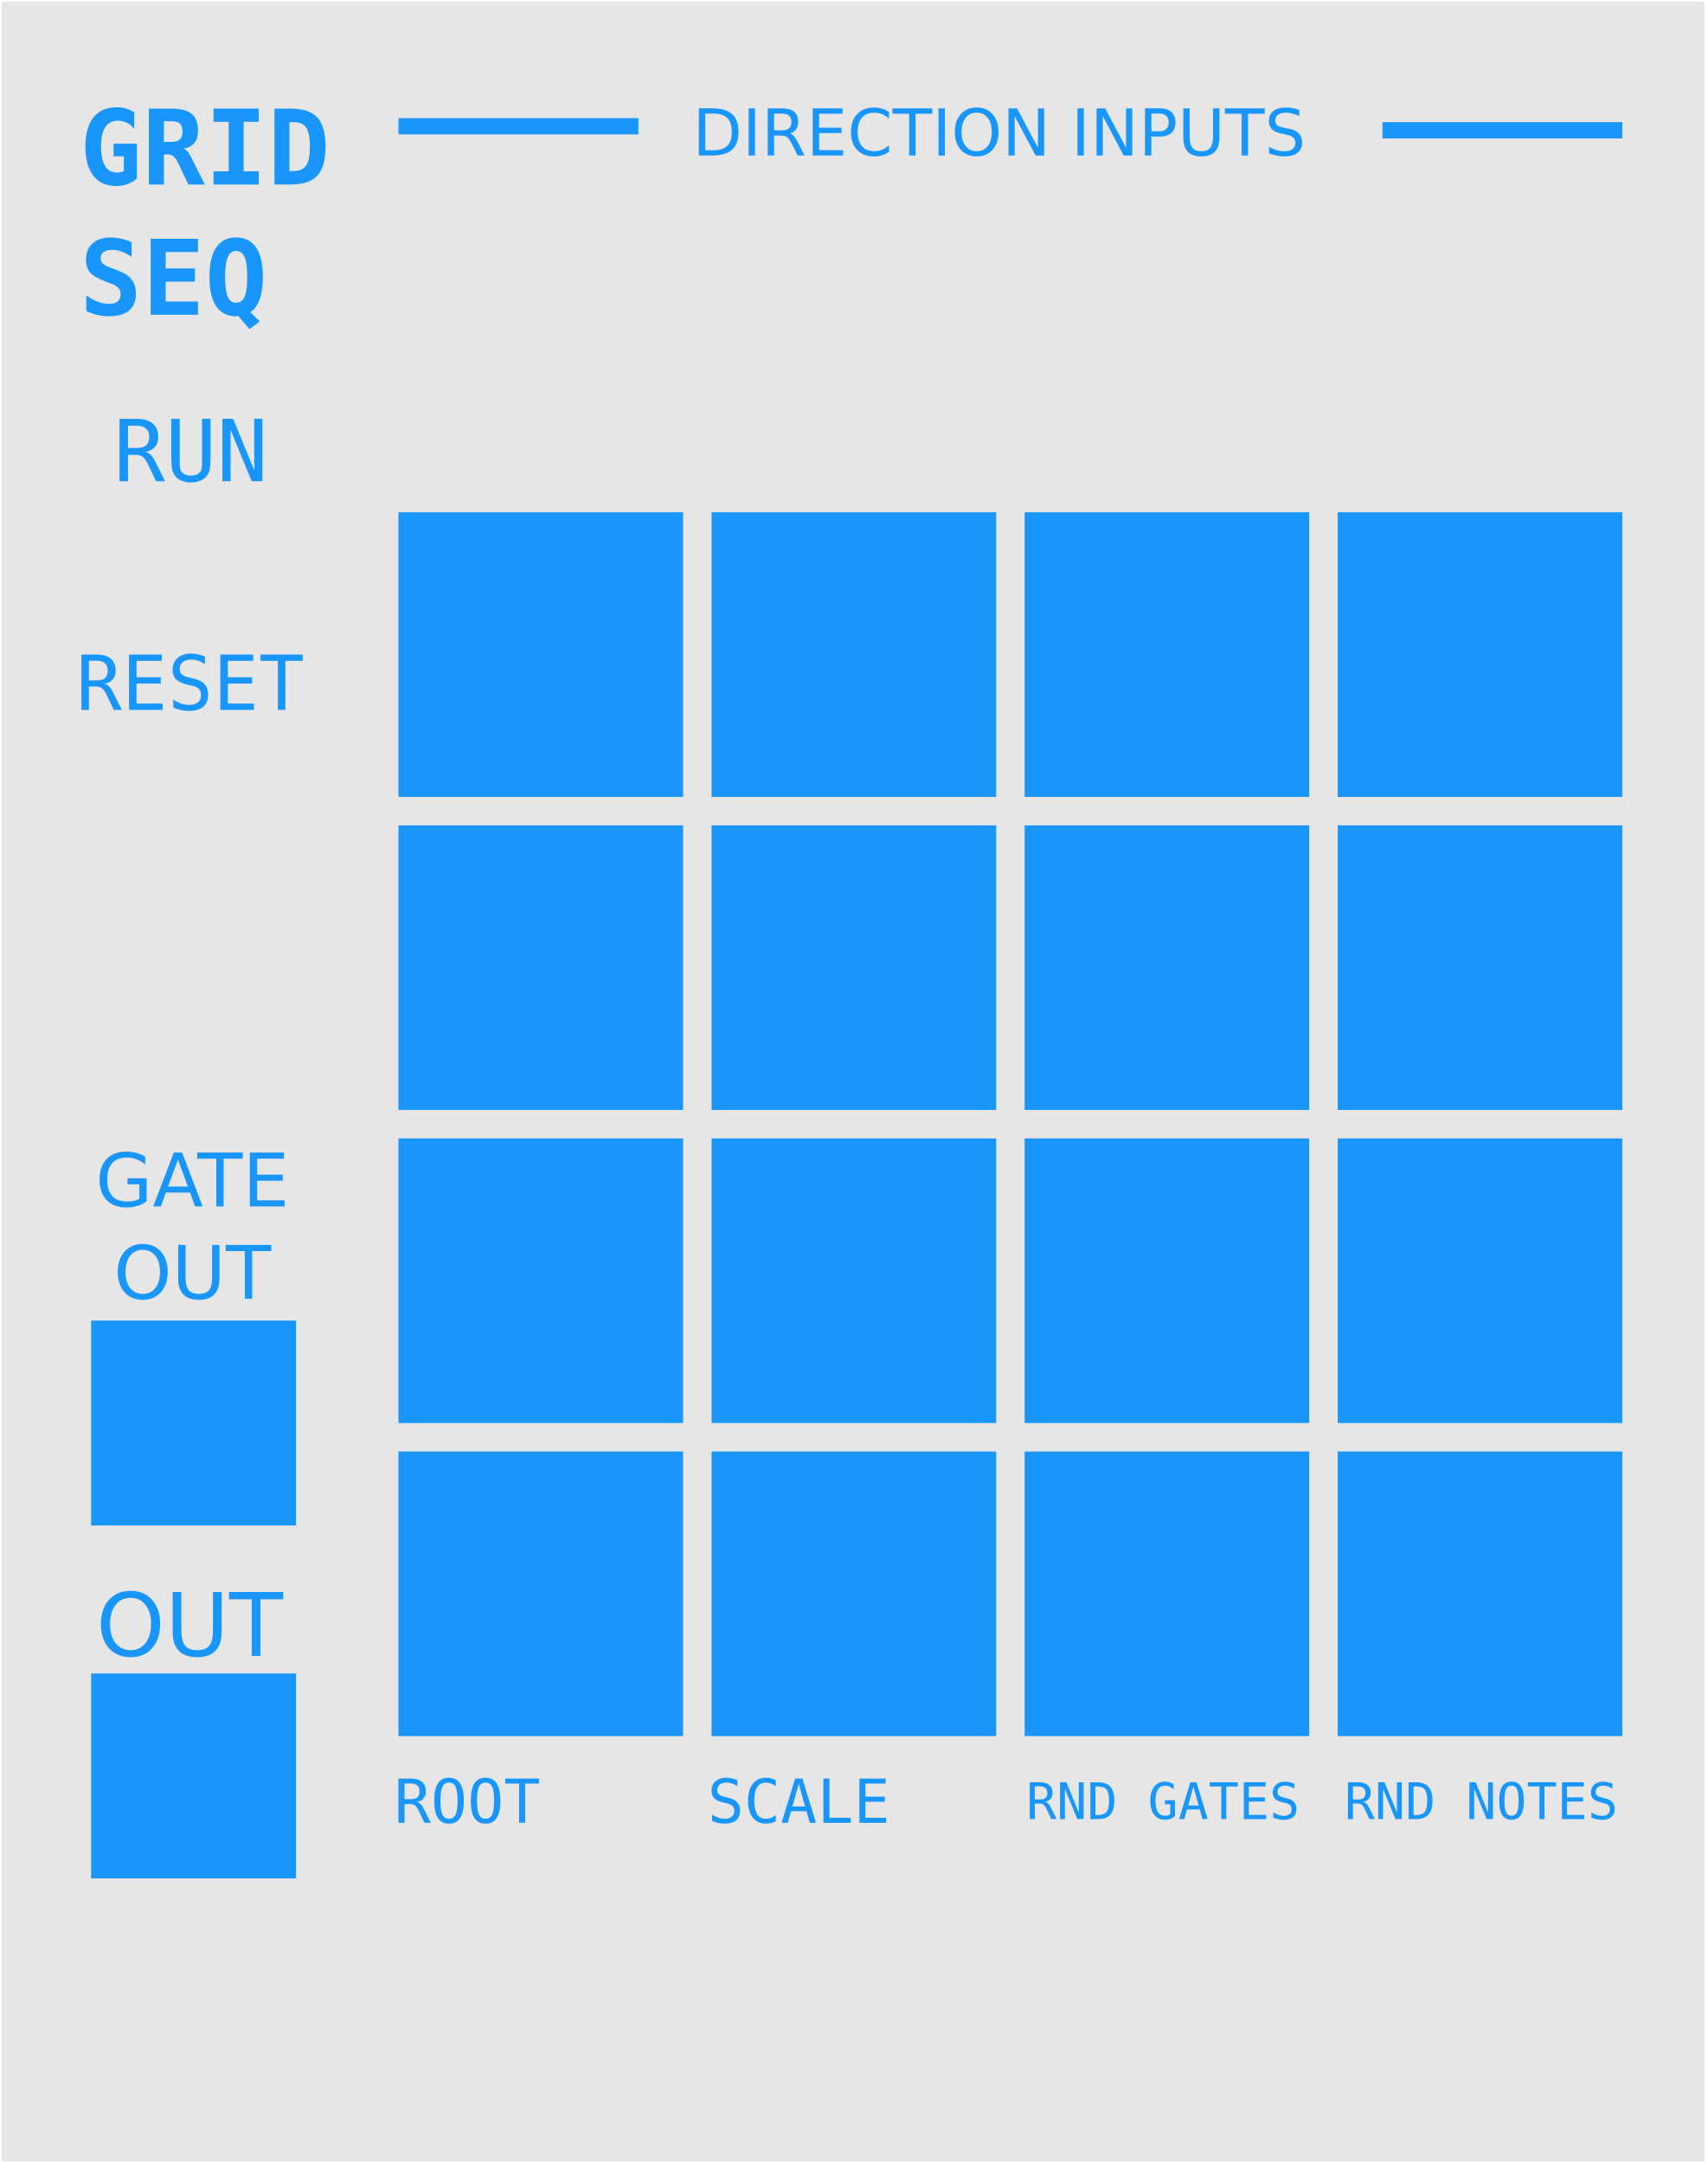
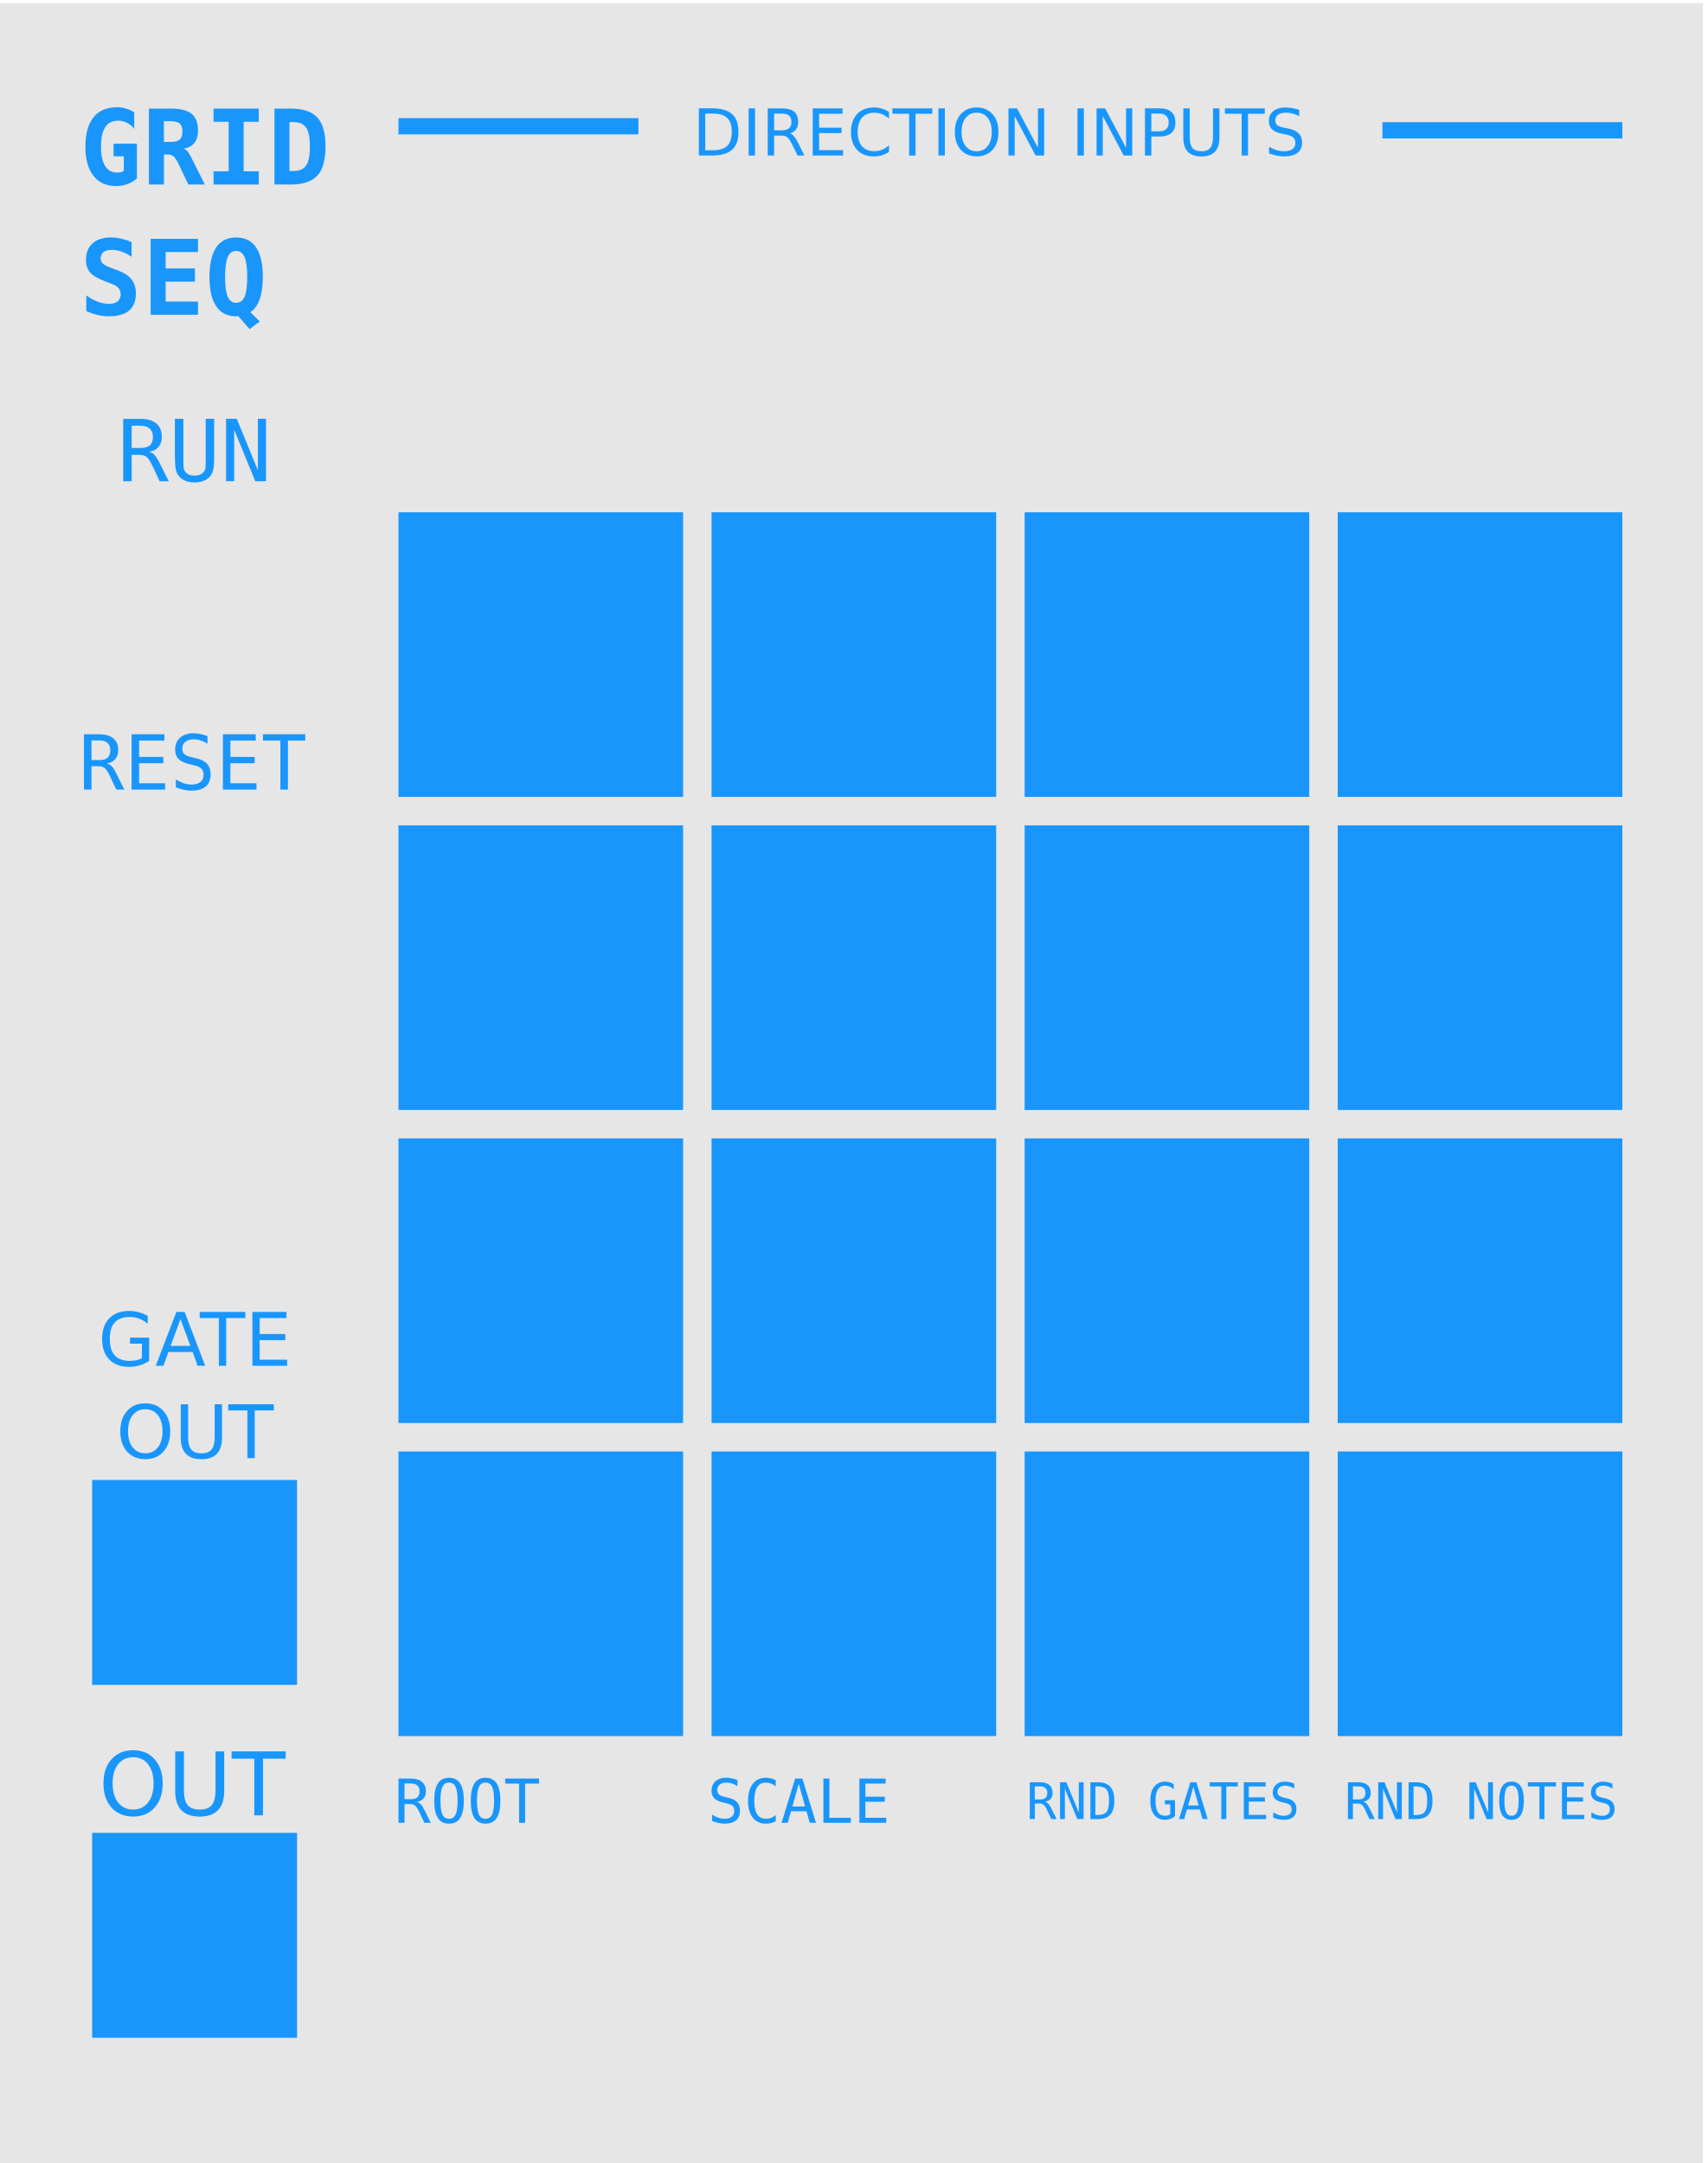
<svg xmlns="http://www.w3.org/2000/svg" width="300" height="380" viewBox="0 0 79.375 100.542" version="1.1" id="svg12553">
  <defs id="defs12547" />
  <g id="layer1" transform="translate(-26.5435,-161.3065)">
-     <path id="path33453" d="M 26.617,161.38 H 105.767 v 100.396 H 26.617 Z m 0,0" style="fill:#e6e6e6;fill-opacity:1;fill-rule:nonzero;stroke:none;stroke-width:0.263" />
+     <path id="path33453" d="m 26.543,161.452 h 79.15 v 100.396 H 26.543 Z m 0,0" style="fill:#e6e6e6;fill-opacity:1;fill-rule:nonzero;stroke:none;stroke-width:0.263" />
    <rect style="fill:#1996fc;fill-opacity:1;stroke:#1996fc;stroke-width:0.221;stroke-miterlimit:4;stroke-dasharray:none;stroke-opacity:1" id="rect1298" width="13.008" height="13.008" x="45.175" y="185.23" />
    <rect y="185.23" x="59.727" height="13.008" width="13.008" id="rect1358" style="fill:#1996fc;fill-opacity:1;stroke:#1996fc;stroke-width:0.221;stroke-miterlimit:4;stroke-dasharray:none;stroke-opacity:1" />
    <rect style="fill:#1996fc;fill-opacity:1;stroke:#1996fc;stroke-width:0.221;stroke-miterlimit:4;stroke-dasharray:none;stroke-opacity:1" id="rect1440" width="13.008" height="13.008" x="74.279" y="185.23" />
    <rect y="185.23" x="88.831" height="13.008" width="13.008" id="rect1442" style="fill:#1996fc;fill-opacity:1;stroke:#1996fc;stroke-width:0.221;stroke-miterlimit:4;stroke-dasharray:none;stroke-opacity:1" />
    <rect y="199.782" x="45.175" height="13.008" width="13.008" id="rect1444" style="fill:#1996fc;fill-opacity:1;stroke:#1996fc;stroke-width:0.221;stroke-miterlimit:4;stroke-dasharray:none;stroke-opacity:1" />
    <rect style="fill:#1996fc;fill-opacity:1;stroke:#1996fc;stroke-width:0.221;stroke-miterlimit:4;stroke-dasharray:none;stroke-opacity:1" id="rect1446" width="13.008" height="13.008" x="59.727" y="199.782" />
    <rect y="199.782" x="74.279" height="13.008" width="13.008" id="rect1448" style="fill:#1996fc;fill-opacity:1;stroke:#1996fc;stroke-width:0.221;stroke-miterlimit:4;stroke-dasharray:none;stroke-opacity:1" />
    <rect style="fill:#1996fc;fill-opacity:1;stroke:#1996fc;stroke-width:0.221;stroke-miterlimit:4;stroke-dasharray:none;stroke-opacity:1" id="rect1450" width="13.008" height="13.008" x="88.831" y="199.782" />
    <rect style="fill:#1996fc;fill-opacity:1;stroke:#1996fc;stroke-width:0.221;stroke-miterlimit:4;stroke-dasharray:none;stroke-opacity:1" id="rect1452" width="13.008" height="13.008" x="45.175" y="214.334" />
    <rect y="214.334" x="59.727" height="13.008" width="13.008" id="rect1454" style="fill:#1996fc;fill-opacity:1;stroke:#1996fc;stroke-width:0.221;stroke-miterlimit:4;stroke-dasharray:none;stroke-opacity:1" />
    <rect style="fill:#1996fc;fill-opacity:1;stroke:#1996fc;stroke-width:0.221;stroke-miterlimit:4;stroke-dasharray:none;stroke-opacity:1" id="rect1456" width="13.008" height="13.008" x="74.279" y="214.334" />
    <rect y="214.334" x="88.831" height="13.008" width="13.008" id="rect1458" style="fill:#1996fc;fill-opacity:1;stroke:#1996fc;stroke-width:0.221;stroke-miterlimit:4;stroke-dasharray:none;stroke-opacity:1" />
    <rect y="228.886" x="45.175" height="13.008" width="13.008" id="rect1460" style="fill:#1996fc;fill-opacity:1;stroke:#1996fc;stroke-width:0.221;stroke-miterlimit:4;stroke-dasharray:none;stroke-opacity:1" />
    <rect style="fill:#1996fc;fill-opacity:1;stroke:#1996fc;stroke-width:0.221;stroke-miterlimit:4;stroke-dasharray:none;stroke-opacity:1" id="rect1462" width="13.008" height="13.008" x="59.727" y="228.886" />
    <rect y="228.886" x="74.279" height="13.008" width="13.008" id="rect1464" style="fill:#1996fc;fill-opacity:1;stroke:#1996fc;stroke-width:0.221;stroke-miterlimit:4;stroke-dasharray:none;stroke-opacity:1" />
    <rect style="fill:#1996fc;fill-opacity:1;stroke:#1996fc;stroke-width:0.221;stroke-miterlimit:4;stroke-dasharray:none;stroke-opacity:1" id="rect1466" width="13.008" height="13.008" x="88.831" y="228.886" />
    <g aria-label="GRID SEQ" style="font-style:normal;font-variant:normal;font-weight:bold;font-stretch:normal;font-size:6.237px;line-height:1.25;font-family:monospace;-inkscape-font-specification:'monospace, Bold';font-variant-ligatures:normal;font-variant-caps:normal;font-variant-numeric:normal;font-feature-settings:normal;text-align:start;letter-spacing:0px;word-spacing:0px;writing-mode:lr-tb;text-anchor:start;fill:#1996fc;fill-opacity:1;stroke:none;stroke-width:0.156" id="text1526" transform="matrix(0.7764996,0,0,0.7764996,5.146672,34.80764)">
      <path d="m 34.966,173.134 v -0.868 h -0.615 v -0.755 h 1.401 v 2.083 q -0.259,0.222 -0.573,0.338 -0.311,0.113 -0.667,0.113 -0.883,0 -1.364,-0.612 -0.481,-0.615 -0.481,-1.745 0,-1.148 0.484,-1.754 0.487,-0.606 1.404,-0.606 0.274,0 0.539,0.079 0.265,0.076 0.496,0.222 v 0.996 q -0.189,-0.244 -0.436,-0.365 -0.244,-0.125 -0.536,-0.125 -0.512,0 -0.764,0.387 -0.253,0.384 -0.253,1.166 0,0.758 0.244,1.154 0.244,0.396 0.71,0.396 0.14,0 0.244,-0.024 0.104,-0.027 0.168,-0.079 z" style="stroke-width:0.156" id="path1532" />
      <path d="m 38.52,171.809 q 0.134,0.027 0.231,0.128 0.101,0.098 0.244,0.384 l 0.822,1.635 H 38.831 l -0.548,-1.148 q -0.024,-0.049 -0.064,-0.134 -0.241,-0.515 -0.566,-0.515 h -0.286 v 1.797 h -0.898 v -4.547 h 1.297 q 0.877,0 1.258,0.311 0.384,0.311 0.384,1.011 0,0.469 -0.228,0.746 -0.228,0.277 -0.658,0.332 z m -1.154,-1.645 v 1.24 h 0.423 q 0.369,0 0.527,-0.143 0.161,-0.146 0.161,-0.478 0,-0.332 -0.158,-0.475 -0.158,-0.143 -0.53,-0.143 z" style="stroke-width:0.156" id="path1534" />
      <path d="m 40.338,170.201 v -0.792 h 2.707 v 0.792 h -0.905 v 2.963 h 0.905 v 0.792 h -2.707 v -0.792 h 0.905 v -2.963 z" style="stroke-width:0.156" id="path1536" />
      <path d="m 44.882,170.219 v 2.927 h 0.244 q 0.53,0 0.755,-0.332 0.225,-0.335 0.225,-1.136 0,-0.795 -0.225,-1.127 -0.225,-0.332 -0.755,-0.332 z m -0.898,-0.81 h 0.962 q 1.115,0 1.605,0.533 0.49,0.53 0.49,1.736 0,1.209 -0.49,1.745 -0.49,0.533 -1.605,0.533 h -0.962 z" style="stroke-width:0.156" id="path1538" />
      <path d="m 33.863,179.758 q -0.679,-0.259 -0.92,-0.542 -0.241,-0.286 -0.241,-0.767 0,-0.618 0.396,-0.972 0.396,-0.353 1.087,-0.353 0.314,0 0.627,0.073 0.314,0.07 0.621,0.21 v 0.877 q -0.289,-0.204 -0.588,-0.311 -0.298,-0.107 -0.591,-0.107 -0.326,0 -0.499,0.131 -0.174,0.131 -0.174,0.375 0,0.189 0.125,0.314 0.128,0.122 0.53,0.271 l 0.387,0.146 q 0.548,0.201 0.807,0.533 0.259,0.332 0.259,0.838 0,0.688 -0.408,1.029 -0.405,0.338 -1.227,0.338 -0.338,0 -0.679,-0.082 -0.338,-0.079 -0.655,-0.238 v -0.929 q 0.359,0.256 0.694,0.381 0.338,0.125 0.667,0.125 0.332,0 0.515,-0.149 0.183,-0.152 0.183,-0.423 0,-0.204 -0.122,-0.356 -0.122,-0.155 -0.353,-0.244 z" style="stroke-width:0.156" id="path1540" />
      <path d="m 39.406,181.752 h -2.832 v -4.547 h 2.832 v 0.792 h -1.934 v 0.981 h 1.751 v 0.792 h -1.751 v 1.191 h 1.934 z" style="stroke-width:0.156" id="path1542" />
      <path d="m 41.812,181.823 q -0.043,0.009 -0.073,0.012 -0.027,0.006 -0.055,0.006 -0.783,0 -1.188,-0.597 -0.402,-0.597 -0.402,-1.76 0,-1.166 0.402,-1.763 0.405,-0.597 1.194,-0.597 0.792,0 1.194,0.597 0.405,0.597 0.405,1.763 0,0.801 -0.192,1.343 -0.192,0.539 -0.557,0.771 l 0.566,0.554 -0.615,0.457 z m -0.122,-3.892 q -0.344,0 -0.503,0.369 -0.158,0.365 -0.158,1.185 0,0.816 0.158,1.185 0.158,0.365 0.503,0.365 0.347,0 0.506,-0.365 0.158,-0.369 0.158,-1.185 0,-0.819 -0.158,-1.185 -0.158,-0.369 -0.506,-0.369 z" style="stroke-width:0.156" id="path1544" />
    </g>
-     <g aria-label="GATE OUT" style="font-style:normal;font-variant:normal;font-weight:normal;font-stretch:normal;font-size:3.623px;line-height:1.25;font-family:sans-serif;-inkscape-font-specification:'sans-serif, Normal';font-variant-ligatures:normal;font-variant-caps:normal;font-variant-numeric:normal;font-feature-settings:normal;text-align:center;letter-spacing:0px;word-spacing:0px;writing-mode:lr-tb;text-anchor:middle;fill:#1996fc;fill-opacity:1;stroke:none;stroke-width:0.091" id="text5475" transform="matrix(0.948002,0,0,0.948002,-1.732944,26.07721)">
+     <g aria-label="GATE OUT" style="font-style:normal;font-variant:normal;font-weight:normal;font-stretch:normal;font-size:3.623px;line-height:1.25;font-family:sans-serif;-inkscape-font-specification:'sans-serif, Normal';font-variant-ligatures:normal;font-variant-caps:normal;font-variant-numeric:normal;font-feature-settings:normal;text-align:center;letter-spacing:0px;word-spacing:0px;writing-mode:lr-tb;text-anchor:middle;fill:#1996fc;fill-opacity:1;stroke:none;stroke-width:0.091" id="text5475" transform="matrix(0.948002,0,0,0.948002,-1.614836,33.48555)">
      <path d="m 36.661,201.423 v -0.709 h -0.584 v -0.294 h 0.938 v 1.134 q -0.207,0.147 -0.456,0.223 -0.249,0.074 -0.532,0.074 -0.619,0 -0.969,-0.361 -0.349,-0.363 -0.349,-1.008 0,-0.647 0.349,-1.008 0.35,-0.363 0.969,-0.363 0.258,0 0.49,0.064 0.234,0.064 0.43,0.188 v 0.38 q -0.198,-0.168 -0.421,-0.253 -0.223,-0.085 -0.469,-0.085 -0.485,0 -0.729,0.271 -0.242,0.271 -0.242,0.807 0,0.534 0.242,0.805 0.244,0.271 0.729,0.271 0.189,0 0.338,-0.032 0.149,-0.034 0.267,-0.103 z" id="path5500" />
      <path d="m 38.552,199.511 -0.485,1.314 h 0.971 z m -0.202,-0.352 h 0.405 l 1.007,2.641 h -0.372 l -0.241,-0.678 h -1.191 l -0.241,0.678 h -0.377 z" id="path5502" />
      <path d="m 39.496,199.159 h 2.234 v 0.301 h -0.938 v 2.34 h -0.359 v -2.34 h -0.938 z" id="path5504" />
      <path d="m 42.078,199.159 h 1.67 v 0.301 h -1.313 v 0.782 h 1.258 v 0.301 h -1.258 v 0.957 h 1.344 v 0.301 h -1.702 z" id="path5506" />
      <path d="m 36.827,203.93 q -0.389,0 -0.619,0.29 -0.228,0.29 -0.228,0.791 0,0.499 0.228,0.789 0.23,0.29 0.619,0.29 0.389,0 0.616,-0.29 0.228,-0.29 0.228,-0.789 0,-0.501 -0.228,-0.791 -0.226,-0.29 -0.616,-0.29 z m 0,-0.29 q 0.555,0 0.888,0.373 0.333,0.371 0.333,0.998 0,0.624 -0.333,0.998 -0.333,0.371 -0.888,0.371 -0.557,0 -0.892,-0.371 -0.333,-0.371 -0.333,-0.998 0,-0.626 0.333,-0.998 0.334,-0.373 0.892,-0.373 z" id="path5508" />
      <path d="m 38.566,203.688 h 0.359 v 1.605 q 0,0.425 0.154,0.612 0.154,0.186 0.499,0.186 0.343,0 0.497,-0.186 0.154,-0.188 0.154,-0.612 v -1.605 h 0.359 v 1.649 q 0,0.517 -0.257,0.78 -0.255,0.264 -0.754,0.264 -0.501,0 -0.757,-0.264 -0.255,-0.264 -0.255,-0.78 z" id="path5510" />
      <path d="m 40.894,203.688 h 2.234 v 0.301 h -0.938 v 2.34 h -0.359 v -2.34 h -0.938 z" id="path5512" />
    </g>
-     <g aria-label="OUT" style="font-style:normal;font-weight:normal;font-size:3.623px;line-height:1.25;font-family:sans-serif;letter-spacing:0px;word-spacing:0px;fill:#1996fc;fill-opacity:1;stroke:none;stroke-width:0.091" id="text5479" transform="matrix(1.125563,0,0,1.125563,-8.701038,-23.97005)">
+     <g aria-label="OUT" style="font-style:normal;font-weight:normal;font-size:3.623px;line-height:1.25;font-family:sans-serif;letter-spacing:0px;word-spacing:0px;fill:#1996fc;fill-opacity:1;stroke:none;stroke-width:0.091" id="text5479" transform="matrix(1.125563,0,0,1.125563,-8.58293,-16.56171)">
      <path d="m 36.705,230.595 q -0.389,0 -0.619,0.29 -0.228,0.29 -0.228,0.791 0,0.499 0.228,0.789 0.23,0.29 0.619,0.29 0.389,0 0.616,-0.29 0.228,-0.29 0.228,-0.789 0,-0.501 -0.228,-0.791 -0.226,-0.29 -0.616,-0.29 z m 0,-0.29 q 0.555,0 0.888,0.373 0.333,0.372 0.333,0.998 0,0.624 -0.333,0.998 -0.333,0.372 -0.888,0.372 -0.557,0 -0.892,-0.372 -0.333,-0.371 -0.333,-0.998 0,-0.626 0.333,-0.998 0.334,-0.373 0.892,-0.373 z" style="fill:#1996fc;fill-opacity:1;stroke-width:0.091" id="path5493" />
      <path d="m 38.444,230.353 h 0.359 v 1.605 q 0,0.425 0.154,0.612 0.154,0.186 0.499,0.186 0.343,0 0.497,-0.186 0.154,-0.188 0.154,-0.612 v -1.605 h 0.359 v 1.649 q 0,0.517 -0.257,0.78 -0.255,0.264 -0.754,0.264 -0.501,0 -0.757,-0.264 -0.255,-0.264 -0.255,-0.78 z" style="fill:#1996fc;fill-opacity:1;stroke-width:0.091" id="path5495" />
      <path d="m 40.772,230.353 h 2.234 v 0.301 h -0.938 v 2.34 h -0.359 v -2.34 H 40.772 Z" style="fill:#1996fc;fill-opacity:1;stroke-width:0.091" id="path5497" />
    </g>
    <g aria-label="DIRECTION INPUTS" style="font-style:normal;font-variant:normal;font-weight:normal;font-stretch:normal;font-size:3.008px;line-height:1.25;font-family:sans-serif;-inkscape-font-specification:'sans-serif, Normal';font-variant-ligatures:normal;font-variant-caps:normal;font-variant-numeric:normal;font-feature-settings:normal;text-align:start;letter-spacing:0px;word-spacing:0px;writing-mode:lr-tb;text-anchor:start;fill:#1996fc;fill-opacity:1;stroke:none;stroke-width:0.075" id="text3758" transform="translate(0,-6.349999)">
      <path d="m 59.323,172.936 v 1.705 h 0.358 q 0.454,0 0.664,-0.206 0.211,-0.206 0.211,-0.649 0,-0.441 -0.211,-0.645 -0.21,-0.206 -0.664,-0.206 z m -0.297,-0.244 h 0.609 q 0.637,0 0.935,0.266 0.298,0.264 0.298,0.828 0,0.567 -0.3,0.833 -0.3,0.266 -0.934,0.266 h -0.609 z" id="path4577" />
      <path d="m 61.34,172.693 h 0.297 v 2.192 h -0.297 z" id="path4579" />
      <path d="m 63.267,173.857 q 0.095,0.032 0.185,0.138 0.091,0.106 0.182,0.291 l 0.301,0.599 h -0.319 l -0.28,-0.562 q -0.109,-0.22 -0.211,-0.292 -0.101,-0.072 -0.278,-0.072 h -0.323 v 0.927 h -0.297 v -2.192 h 0.67 q 0.376,0 0.561,0.157 0.185,0.157 0.185,0.474 0,0.207 -0.097,0.344 -0.095,0.137 -0.279,0.189 z m -0.743,-0.921 v 0.778 h 0.373 q 0.214,0 0.323,-0.098 0.11,-0.1 0.11,-0.292 0,-0.192 -0.11,-0.289 -0.109,-0.098 -0.323,-0.098 z" id="path4581" />
      <path d="m 64.319,172.693 h 1.386 v 0.25 h -1.09 v 0.649 h 1.044 v 0.25 h -1.044 v 0.794 h 1.116 v 0.25 h -1.413 z" id="path4583" />
      <path d="m 67.864,172.861 v 0.313 q -0.15,-0.14 -0.32,-0.209 -0.169,-0.069 -0.36,-0.069 -0.376,0 -0.576,0.231 -0.2,0.229 -0.2,0.664 0,0.433 0.2,0.664 0.2,0.229 0.576,0.229 0.191,0 0.36,-0.069 0.17,-0.069 0.32,-0.209 v 0.31 q -0.156,0.106 -0.33,0.159 -0.173,0.053 -0.367,0.053 -0.498,0 -0.784,-0.304 -0.286,-0.305 -0.286,-0.833 0,-0.529 0.286,-0.833 0.286,-0.305 0.784,-0.305 0.197,0 0.37,0.053 0.175,0.051 0.327,0.156 z" id="path4585" />
      <path d="m 68.021,172.693 h 1.855 v 0.25 h -0.778 v 1.943 h -0.298 v -1.943 h -0.778 z" id="path4587" />
      <path d="m 70.163,172.693 h 0.297 v 2.192 h -0.297 z" id="path4589" />
      <path d="m 71.94,172.894 q -0.323,0 -0.514,0.241 -0.189,0.241 -0.189,0.656 0,0.414 0.189,0.655 0.191,0.241 0.514,0.241 0.323,0 0.511,-0.241 0.189,-0.241 0.189,-0.655 0,-0.416 -0.189,-0.656 -0.188,-0.241 -0.511,-0.241 z m 0,-0.241 q 0.461,0 0.737,0.31 0.276,0.308 0.276,0.828 0,0.518 -0.276,0.828 -0.276,0.308 -0.737,0.308 -0.463,0 -0.74,-0.308 -0.276,-0.308 -0.276,-0.828 0,-0.52 0.276,-0.828 0.278,-0.31 0.74,-0.31 z" id="path4591" />
      <path d="m 73.417,172.693 h 0.399 l 0.972,1.834 v -1.834 h 0.288 v 2.192 H 74.677 L 73.705,173.051 v 1.834 h -0.288 z" id="path4593" />
      <path d="m 76.625,172.693 h 0.297 v 2.192 h -0.297 z" id="path4595" />
      <path d="m 77.512,172.693 h 0.399 l 0.972,1.834 v -1.834 h 0.288 v 2.192 h -0.399 l -0.972,-1.834 v 1.834 h -0.288 z" id="path4597" />
      <path d="m 80.058,172.936 v 0.824 h 0.373 q 0.207,0 0.32,-0.107 0.113,-0.107 0.113,-0.305 0,-0.197 -0.113,-0.304 -0.113,-0.107 -0.32,-0.107 z m -0.297,-0.244 h 0.67 q 0.369,0 0.557,0.167 0.189,0.166 0.189,0.488 0,0.325 -0.189,0.49 -0.188,0.166 -0.557,0.166 h -0.373 v 0.881 h -0.297 z" id="path4599" />
      <path d="m 81.543,172.693 h 0.298 v 1.332 q 0,0.352 0.128,0.508 0.128,0.154 0.414,0.154 0.285,0 0.413,-0.154 0.128,-0.156 0.128,-0.508 v -1.332 h 0.298 v 1.369 q 0,0.429 -0.213,0.648 -0.211,0.219 -0.626,0.219 -0.416,0 -0.629,-0.219 -0.211,-0.219 -0.211,-0.648 z" id="path4601" />
      <path d="m 83.475,172.693 h 1.855 v 0.25 h -0.778 v 1.943 H 84.254 v -1.943 h -0.778 z" id="path4603" />
      <path d="m 86.932,172.765 v 0.289 q -0.169,-0.081 -0.319,-0.12 -0.15,-0.04 -0.289,-0.04 -0.242,0 -0.374,0.094 -0.131,0.094 -0.131,0.267 0,0.145 0.087,0.22 0.088,0.073 0.332,0.119 l 0.179,0.037 q 0.332,0.063 0.489,0.223 0.159,0.159 0.159,0.426 0,0.319 -0.214,0.483 -0.213,0.164 -0.626,0.164 -0.156,0 -0.332,-0.035 -0.175,-0.035 -0.363,-0.104 v -0.305 q 0.181,0.101 0.354,0.153 0.173,0.051 0.341,0.051 0.254,0 0.392,-0.1 0.138,-0.1 0.138,-0.285 0,-0.162 -0.1,-0.253 -0.098,-0.091 -0.325,-0.137 l -0.181,-0.035 q -0.332,-0.066 -0.48,-0.207 -0.148,-0.141 -0.148,-0.392 0,-0.291 0.204,-0.458 0.206,-0.167 0.565,-0.167 0.154,0 0.314,0.028 0.16,0.028 0.327,0.084 z" id="path4605" />
    </g>
    <rect style="fill:#1996fc;fill-opacity:1;stroke:#1996fc;stroke-width:0.048;stroke-miterlimit:4;stroke-dasharray:none;stroke-opacity:1" id="rect4567" width="11.103" height="0.708" x="90.823" y="167.01" />
    <rect y="166.821" x="45.088" height="0.708" width="11.103" id="rect4569" style="fill:#1996fc;fill-opacity:1;stroke:#1996fc;stroke-width:0.048;stroke-miterlimit:4;stroke-dasharray:none;stroke-opacity:1" />
-     <g aria-label="RUN" style="font-style:normal;font-variant:normal;font-weight:normal;font-stretch:normal;font-size:3.981px;line-height:1.25;font-family:monospace;-inkscape-font-specification:'monospace, Normal';font-variant-ligatures:normal;font-variant-caps:normal;font-variant-numeric:normal;font-feature-settings:normal;text-align:start;letter-spacing:0px;word-spacing:0px;writing-mode:lr-tb;text-anchor:start;fill:#1996fc;fill-opacity:1;stroke:none;stroke-width:0.299" id="text4626" transform="translate(0.2377398,-5.820833)">
+     <g aria-label="RUN" style="font-style:normal;font-variant:normal;font-weight:normal;font-stretch:normal;font-size:3.981px;line-height:1.25;font-family:monospace;-inkscape-font-specification:'monospace, Normal';font-variant-ligatures:normal;font-variant-caps:normal;font-variant-numeric:normal;font-feature-settings:normal;text-align:start;letter-spacing:0px;word-spacing:0px;writing-mode:lr-tb;text-anchor:start;fill:#1996fc;fill-opacity:1;stroke:none;stroke-width:0.299" id="text4626" transform="translate(0.4068437,-5.820833)">
      <path d="m 33.061,188.127 q 0.152,0.039 0.259,0.148 0.107,0.107 0.266,0.43 l 0.395,0.793 h -0.422 l -0.346,-0.733 q -0.15,-0.313 -0.27,-0.402 -0.119,-0.091 -0.311,-0.091 h -0.375 v 1.227 h -0.395 v -2.902 h 0.809 q 0.478,0 0.733,0.216 0.255,0.216 0.255,0.624 0,0.288 -0.157,0.47 -0.156,0.181 -0.439,0.222 z m -0.805,-1.209 v 1.03 h 0.43 q 0.282,0 0.42,-0.126 0.138,-0.126 0.138,-0.387 0,-0.251 -0.148,-0.383 -0.146,-0.134 -0.426,-0.134 z" style="font-style:normal;font-variant:normal;font-weight:normal;font-stretch:normal;font-size:3.981px;font-family:monospace;-inkscape-font-specification:'monospace, Normal';font-variant-ligatures:normal;font-variant-caps:normal;font-variant-numeric:normal;font-feature-settings:normal;text-align:start;writing-mode:lr-tb;text-anchor:start;fill:#1996fc;fill-opacity:1;stroke-width:0.299" id="path4628" />
      <path d="m 34.265,188.383 v -1.788 h 0.395 v 1.967 q 0,0.212 0.012,0.303 0.012,0.089 0.041,0.138 0.062,0.115 0.179,0.173 0.119,0.058 0.286,0.058 0.169,0 0.286,-0.058 0.117,-0.058 0.181,-0.173 0.029,-0.049 0.041,-0.138 0.012,-0.089 0.012,-0.299 v -0.183 -1.788 h 0.393 v 1.788 q 0,0.445 -0.056,0.634 -0.054,0.187 -0.191,0.309 -0.128,0.115 -0.294,0.171 -0.165,0.056 -0.371,0.056 -0.204,0 -0.369,-0.056 -0.165,-0.056 -0.295,-0.171 -0.134,-0.121 -0.191,-0.311 -0.056,-0.192 -0.056,-0.632 z" style="font-style:normal;font-variant:normal;font-weight:normal;font-stretch:normal;font-size:3.981px;font-family:monospace;-inkscape-font-specification:'monospace, Normal';font-variant-ligatures:normal;font-variant-caps:normal;font-variant-numeric:normal;font-feature-settings:normal;text-align:start;writing-mode:lr-tb;text-anchor:start;fill:#1996fc;fill-opacity:1;stroke-width:0.299" id="path4630" />
      <path d="m 36.644,186.595 h 0.498 l 0.98,2.389 v -2.389 h 0.379 v 2.902 h -0.498 l -0.98,-2.389 v 2.389 h -0.379 z" style="font-style:normal;font-variant:normal;font-weight:normal;font-stretch:normal;font-size:3.981px;font-family:monospace;-inkscape-font-specification:'monospace, Normal';font-variant-ligatures:normal;font-variant-caps:normal;font-variant-numeric:normal;font-feature-settings:normal;text-align:start;writing-mode:lr-tb;text-anchor:start;fill:#1996fc;fill-opacity:1;stroke-width:0.299" id="path4632" />
    </g>
-     <g aria-label="RESET" style="font-style:normal;font-variant:normal;font-weight:normal;font-stretch:normal;font-size:3.528px;line-height:1.25;font-family:monospace;-inkscape-font-specification:'monospace, Normal';font-variant-ligatures:normal;font-variant-caps:normal;font-variant-numeric:normal;font-feature-settings:normal;text-align:start;letter-spacing:0px;word-spacing:0px;writing-mode:lr-tb;text-anchor:start;fill:#1996fc;fill-opacity:1;stroke:none;stroke-width:0.265" id="text4639" transform="translate(-0.0796395)">
+     <g aria-label="RESET" style="font-style:normal;font-variant:normal;font-weight:normal;font-stretch:normal;font-size:3.528px;line-height:1.25;font-family:monospace;-inkscape-font-specification:'monospace, Normal';font-variant-ligatures:normal;font-variant-caps:normal;font-variant-numeric:normal;font-feature-settings:normal;text-align:start;letter-spacing:0px;word-spacing:0px;writing-mode:lr-tb;text-anchor:start;fill:#1996fc;fill-opacity:1;stroke:none;stroke-width:0.265" id="text4639" transform="translate(0.03846866,3.704166)">
      <path d="m 31.47,193.09 q 0.134,0.034 0.229,0.131 0.095,0.095 0.236,0.381 l 0.35,0.703 h -0.374 l -0.307,-0.649 q -0.133,-0.277 -0.239,-0.357 -0.105,-0.081 -0.276,-0.081 h -0.332 v 1.087 h -0.35 v -2.572 h 0.717 q 0.424,0 0.649,0.191 0.226,0.191 0.226,0.553 0,0.255 -0.14,0.417 -0.138,0.16 -0.389,0.196 z m -0.713,-1.071 v 0.913 h 0.381 q 0.25,0 0.372,-0.112 0.122,-0.112 0.122,-0.343 0,-0.222 -0.131,-0.339 -0.129,-0.119 -0.377,-0.119 z" style="font-style:normal;font-variant:normal;font-weight:normal;font-stretch:normal;font-size:3.528px;font-family:monospace;-inkscape-font-specification:'monospace, Normal';font-variant-ligatures:normal;font-variant-caps:normal;font-variant-numeric:normal;font-feature-settings:normal;text-align:start;writing-mode:lr-tb;text-anchor:start;fill:#1996fc;fill-opacity:1;stroke-width:0.265" id="path4641" />
      <path d="m 32.622,191.732 h 1.526 v 0.293 h -1.178 v 0.761 h 1.127 v 0.293 h -1.127 v 0.932 h 1.211 v 0.293 h -1.559 z" style="font-style:normal;font-variant:normal;font-weight:normal;font-stretch:normal;font-size:3.528px;font-family:monospace;-inkscape-font-specification:'monospace, Normal';font-variant-ligatures:normal;font-variant-caps:normal;font-variant-numeric:normal;font-feature-settings:normal;text-align:start;writing-mode:lr-tb;text-anchor:start;fill:#1996fc;fill-opacity:1;stroke-width:0.265" id="path4643" />
      <path d="m 36.148,191.82 v 0.353 q -0.158,-0.102 -0.319,-0.153 -0.158,-0.052 -0.32,-0.052 -0.246,0 -0.389,0.115 -0.143,0.114 -0.143,0.308 0,0.171 0.093,0.26 0.095,0.09 0.351,0.15 l 0.183,0.041 q 0.362,0.084 0.527,0.265 0.165,0.181 0.165,0.493 0,0.367 -0.227,0.56 -0.227,0.193 -0.661,0.193 -0.181,0 -0.363,-0.04 -0.183,-0.038 -0.367,-0.115 v -0.37 q 0.198,0.126 0.374,0.184 0.177,0.059 0.357,0.059 0.264,0 0.41,-0.117 0.146,-0.119 0.146,-0.331 0,-0.193 -0.102,-0.295 -0.1,-0.102 -0.35,-0.157 l -0.186,-0.043 q -0.358,-0.081 -0.52,-0.245 -0.162,-0.164 -0.162,-0.439 0,-0.345 0.231,-0.551 0.233,-0.208 0.617,-0.208 0.148,0 0.312,0.034 0.164,0.033 0.345,0.1 z" style="font-style:normal;font-variant:normal;font-weight:normal;font-stretch:normal;font-size:3.528px;font-family:monospace;-inkscape-font-specification:'monospace, Normal';font-variant-ligatures:normal;font-variant-caps:normal;font-variant-numeric:normal;font-feature-settings:normal;text-align:start;writing-mode:lr-tb;text-anchor:start;fill:#1996fc;fill-opacity:1;stroke-width:0.265" id="path4645" />
      <path d="m 36.866,191.732 h 1.526 v 0.293 H 37.214 v 0.761 h 1.127 v 0.293 H 37.214 v 0.932 h 1.211 v 0.293 h -1.559 z" style="font-style:normal;font-variant:normal;font-weight:normal;font-stretch:normal;font-size:3.528px;font-family:monospace;-inkscape-font-specification:'monospace, Normal';font-variant-ligatures:normal;font-variant-caps:normal;font-variant-numeric:normal;font-feature-settings:normal;text-align:start;writing-mode:lr-tb;text-anchor:start;fill:#1996fc;fill-opacity:1;stroke-width:0.265" id="path4647" />
      <path d="m 38.73,191.732 h 1.962 v 0.293 h -0.804 v 2.279 h -0.35 v -2.279 h -0.808 z" style="font-style:normal;font-variant:normal;font-weight:normal;font-stretch:normal;font-size:3.528px;font-family:monospace;-inkscape-font-specification:'monospace, Normal';font-variant-ligatures:normal;font-variant-caps:normal;font-variant-numeric:normal;font-feature-settings:normal;text-align:start;writing-mode:lr-tb;text-anchor:start;fill:#1996fc;fill-opacity:1;stroke-width:0.265" id="path4649" />
    </g>
    <g aria-label="ROOT" style="font-style:normal;font-variant:normal;font-weight:normal;font-stretch:normal;font-size:2.822px;line-height:1.25;font-family:monospace;-inkscape-font-specification:'monospace, Normal';font-variant-ligatures:normal;font-variant-caps:normal;font-variant-numeric:normal;font-feature-settings:normal;text-align:start;letter-spacing:0px;word-spacing:0px;writing-mode:lr-tb;text-anchor:start;fill:#1996fc;fill-opacity:1;stroke:none;stroke-width:0.265" id="text98" transform="translate(-24.29029,-3.981701)">
      <path d="m 70.205,249.045 q 0.107,0.028 0.183,0.105 0.076,0.076 0.189,0.305 l 0.28,0.562 h -0.299 l -0.245,-0.52 q -0.106,-0.222 -0.192,-0.285 -0.084,-0.065 -0.22,-0.065 h -0.266 v 0.87 h -0.28 v -2.057 h 0.573 q 0.339,0 0.52,0.153 0.181,0.153 0.181,0.442 0,0.204 -0.112,0.333 -0.11,0.128 -0.311,0.157 z m -0.571,-0.857 v 0.73 h 0.305 q 0.2,0 0.298,-0.09 0.098,-0.09 0.098,-0.274 0,-0.178 -0.105,-0.271 -0.103,-0.095 -0.302,-0.095 z" style="font-style:normal;font-variant:normal;font-weight:normal;font-stretch:normal;font-size:2.822px;font-family:monospace;-inkscape-font-specification:'monospace, Normal';font-variant-ligatures:normal;font-variant-caps:normal;font-variant-numeric:normal;font-feature-settings:normal;text-align:start;writing-mode:lr-tb;text-anchor:start;fill:#1996fc;fill-opacity:1;stroke-width:0.265" id="path126" />
      <path d="m 72.102,248.99 q 0,-0.453 -0.094,-0.648 -0.092,-0.194 -0.305,-0.194 -0.211,0 -0.305,0.194 -0.092,0.194 -0.092,0.648 0,0.452 0.092,0.646 0.094,0.194 0.305,0.194 0.212,0 0.305,-0.193 0.094,-0.194 0.094,-0.648 z m 0.291,0 q 0,0.537 -0.171,0.802 -0.169,0.265 -0.518,0.265 -0.349,0 -0.518,-0.263 -0.169,-0.263 -0.169,-0.803 0,-0.539 0.169,-0.803 0.171,-0.265 0.518,-0.265 0.349,0 0.518,0.265 0.171,0.265 0.171,0.803 z" style="font-style:normal;font-variant:normal;font-weight:normal;font-stretch:normal;font-size:2.822px;font-family:monospace;-inkscape-font-specification:'monospace, Normal';font-variant-ligatures:normal;font-variant-caps:normal;font-variant-numeric:normal;font-feature-settings:normal;text-align:start;writing-mode:lr-tb;text-anchor:start;fill:#1996fc;fill-opacity:1;stroke-width:0.265" id="path128" />
      <path d="m 73.8,248.99 q 0,-0.453 -0.094,-0.648 -0.092,-0.194 -0.305,-0.194 -0.211,0 -0.305,0.194 -0.092,0.194 -0.092,0.648 0,0.452 0.092,0.646 0.094,0.194 0.305,0.194 0.212,0 0.305,-0.193 0.094,-0.194 0.094,-0.648 z m 0.291,0 q 0,0.537 -0.171,0.802 -0.169,0.265 -0.518,0.265 -0.349,0 -0.518,-0.263 -0.169,-0.263 -0.169,-0.803 0,-0.539 0.169,-0.803 0.171,-0.265 0.518,-0.265 0.349,0 0.518,0.265 0.171,0.265 0.171,0.803 z" style="font-style:normal;font-variant:normal;font-weight:normal;font-stretch:normal;font-size:2.822px;font-family:monospace;-inkscape-font-specification:'monospace, Normal';font-variant-ligatures:normal;font-variant-caps:normal;font-variant-numeric:normal;font-feature-settings:normal;text-align:start;writing-mode:lr-tb;text-anchor:start;fill:#1996fc;fill-opacity:1;stroke-width:0.265" id="path130" />
      <path d="m 74.316,247.96 h 1.57 v 0.234 h -0.644 v 1.823 h -0.28 v -1.823 h -0.646 z" style="font-style:normal;font-variant:normal;font-weight:normal;font-stretch:normal;font-size:2.822px;font-family:monospace;-inkscape-font-specification:'monospace, Normal';font-variant-ligatures:normal;font-variant-caps:normal;font-variant-numeric:normal;font-feature-settings:normal;text-align:start;writing-mode:lr-tb;text-anchor:start;fill:#1996fc;fill-opacity:1;stroke-width:0.265" id="path132" />
    </g>
    <g aria-label="SCALE" style="font-style:normal;font-variant:normal;font-weight:normal;font-stretch:normal;font-size:2.822px;line-height:1.25;font-family:monospace;-inkscape-font-specification:'monospace, Normal';font-variant-ligatures:normal;font-variant-caps:normal;font-variant-numeric:normal;font-feature-settings:normal;text-align:start;letter-spacing:0px;word-spacing:0px;writing-mode:lr-tb;text-anchor:start;fill:#1996fc;fill-opacity:1;stroke:none;stroke-width:0.265" id="text102" transform="translate(-27.02785,-3.981721)">
      <path d="m 87.847,248.03 v 0.282 q -0.127,-0.081 -0.255,-0.123 -0.127,-0.041 -0.256,-0.041 -0.197,0 -0.311,0.092 -0.114,0.091 -0.114,0.247 0,0.136 0.074,0.208 0.076,0.072 0.281,0.12 l 0.146,0.033 q 0.289,0.068 0.422,0.212 0.132,0.145 0.132,0.394 0,0.294 -0.182,0.448 -0.182,0.154 -0.529,0.154 -0.145,0 -0.291,-0.032 -0.146,-0.03 -0.294,-0.092 v -0.296 q 0.158,0.101 0.299,0.147 0.142,0.047 0.285,0.047 0.211,0 0.328,-0.094 0.117,-0.095 0.117,-0.265 0,-0.154 -0.081,-0.236 -0.08,-0.081 -0.28,-0.125 l -0.149,-0.035 q -0.287,-0.065 -0.416,-0.196 -0.13,-0.131 -0.13,-0.351 0,-0.276 0.185,-0.441 0.186,-0.167 0.493,-0.167 0.119,0 0.249,0.028 0.131,0.026 0.276,0.08 z" style="font-style:normal;font-variant:normal;font-weight:normal;font-stretch:normal;font-size:2.822px;font-family:monospace;-inkscape-font-specification:'monospace, Normal';font-variant-ligatures:normal;font-variant-caps:normal;font-variant-numeric:normal;font-feature-settings:normal;text-align:start;writing-mode:lr-tb;text-anchor:start;fill:#1996fc;fill-opacity:1;stroke-width:0.265" id="path115" />
      <path d="m 89.629,249.944 q -0.106,0.057 -0.218,0.084 -0.112,0.029 -0.237,0.029 -0.395,0 -0.615,-0.28 -0.218,-0.28 -0.218,-0.787 0,-0.504 0.219,-0.785 0.22,-0.282 0.613,-0.282 0.125,0 0.237,0.029 0.112,0.028 0.218,0.084 v 0.285 q -0.102,-0.084 -0.219,-0.128 -0.117,-0.044 -0.236,-0.044 -0.271,0 -0.407,0.209 -0.135,0.209 -0.135,0.633 0,0.422 0.135,0.631 0.135,0.209 0.407,0.209 0.121,0 0.237,-0.044 0.117,-0.044 0.218,-0.128 z" style="font-style:normal;font-variant:normal;font-weight:normal;font-stretch:normal;font-size:2.822px;font-family:monospace;-inkscape-font-specification:'monospace, Normal';font-variant-ligatures:normal;font-variant-caps:normal;font-variant-numeric:normal;font-feature-settings:normal;text-align:start;writing-mode:lr-tb;text-anchor:start;fill:#1996fc;fill-opacity:1;stroke-width:0.265" id="path117" />
      <path d="m 90.697,248.205 -0.294,1.053 H 90.991 Z m -0.168,-0.245 h 0.338 l 0.63,2.057 h -0.288 l -0.152,-0.536 h -0.721 l -0.149,0.536 h -0.288 z" style="font-style:normal;font-variant:normal;font-weight:normal;font-stretch:normal;font-size:2.822px;font-family:monospace;-inkscape-font-specification:'monospace, Normal';font-variant-ligatures:normal;font-variant-caps:normal;font-variant-numeric:normal;font-feature-settings:normal;text-align:start;writing-mode:lr-tb;text-anchor:start;fill:#1996fc;fill-opacity:1;stroke-width:0.265" id="path119" />
      <path d="m 91.842,247.96 h 0.28 v 1.823 h 0.994 v 0.234 h -1.273 z" style="font-style:normal;font-variant:normal;font-weight:normal;font-stretch:normal;font-size:2.822px;font-family:monospace;-inkscape-font-specification:'monospace, Normal';font-variant-ligatures:normal;font-variant-caps:normal;font-variant-numeric:normal;font-feature-settings:normal;text-align:start;writing-mode:lr-tb;text-anchor:start;fill:#1996fc;fill-opacity:1;stroke-width:0.265" id="path121" />
      <path d="m 93.515,247.96 h 1.221 v 0.234 H 93.794 v 0.609 h 0.901 v 0.234 H 93.794 v 0.746 h 0.969 v 0.234 h -1.247 z" style="font-style:normal;font-variant:normal;font-weight:normal;font-stretch:normal;font-size:2.822px;font-family:monospace;-inkscape-font-specification:'monospace, Normal';font-variant-ligatures:normal;font-variant-caps:normal;font-variant-numeric:normal;font-feature-settings:normal;text-align:start;writing-mode:lr-tb;text-anchor:start;fill:#1996fc;fill-opacity:1;stroke-width:0.265" id="path123" />
    </g>
    <g aria-label="RND GATES" style="font-style:normal;font-variant:normal;font-weight:normal;font-stretch:normal;font-size:2.348px;line-height:1.25;font-family:monospace;-inkscape-font-specification:'monospace, Normal';font-variant-ligatures:normal;font-variant-caps:normal;font-variant-numeric:normal;font-feature-settings:normal;text-align:center;letter-spacing:0px;word-spacing:0px;writing-mode:lr-tb;text-anchor:middle;fill:#1996fc;fill-opacity:1;stroke:none;stroke-width:0.265" id="text1177" transform="translate(0,0.7761595)">
      <path d="m 75.115,244.278 q 0.089,0.023 0.152,0.087 0.063,0.063 0.157,0.253 l 0.233,0.468 h -0.249 l -0.204,-0.432 q -0.088,-0.185 -0.159,-0.237 -0.07,-0.054 -0.183,-0.054 h -0.221 v 0.723 h -0.233 v -1.711 h 0.477 q 0.282,0 0.432,0.127 0.15,0.127 0.15,0.368 0,0.17 -0.093,0.277 -0.092,0.107 -0.259,0.131 z m -0.475,-0.713 v 0.608 h 0.253 q 0.166,0 0.248,-0.074 0.081,-0.074 0.081,-0.228 0,-0.148 -0.087,-0.226 -0.086,-0.079 -0.251,-0.079 z" style="stroke-width:0.265" id="path1253" />
      <path d="m 75.815,243.375 h 0.293 l 0.578,1.409 v -1.409 h 0.224 v 1.711 h -0.293 l -0.578,-1.409 v 1.409 h -0.224 z" style="stroke-width:0.265" id="path1255" />
      <path d="m 77.568,244.896 q 0.292,0 0.408,-0.143 0.116,-0.144 0.116,-0.52 0,-0.379 -0.116,-0.523 -0.115,-0.144 -0.408,-0.144 h -0.11 v 1.331 z m 0.005,-1.521 q 0.392,0 0.578,0.209 0.186,0.209 0.186,0.649 0,0.438 -0.186,0.647 -0.186,0.207 -0.578,0.207 H 77.225 v -1.711 z" style="stroke-width:0.265" id="path1257" />
      <path d="m 81.158,244.945 q -0.093,0.086 -0.21,0.131 -0.116,0.044 -0.251,0.044 -0.326,0 -0.507,-0.233 -0.181,-0.234 -0.181,-0.655 0,-0.42 0.183,-0.653 0.183,-0.235 0.51,-0.235 0.108,0 0.206,0.031 0.099,0.03 0.19,0.092 v 0.237 q -0.093,-0.088 -0.19,-0.13 -0.097,-0.042 -0.206,-0.042 -0.226,0 -0.339,0.175 -0.112,0.174 -0.112,0.525 0,0.356 0.109,0.528 0.11,0.171 0.337,0.171 0.077,0 0.134,-0.017 0.058,-0.018 0.105,-0.056 v -0.46 h -0.249 v -0.19 h 0.47 z" style="stroke-width:0.265" id="path1259" />
      <path d="m 82.011,243.579 -0.244,0.876 h 0.488 z m -0.14,-0.204 h 0.281 l 0.524,1.711 h -0.24 l -0.126,-0.446 h -0.6 l -0.124,0.446 h -0.24 z" style="stroke-width:0.265" id="path1261" />
      <path d="m 82.771,243.375 h 1.306 v 0.195 h -0.535 v 1.517 h -0.233 v -1.517 H 82.771 Z" style="stroke-width:0.265" id="path1263" />
      <path d="m 84.355,243.375 h 1.016 v 0.195 h -0.784 v 0.507 h 0.75 v 0.195 h -0.75 v 0.62 h 0.806 v 0.195 h -1.037 z" style="stroke-width:0.265" id="path1265" />
      <path d="m 86.701,243.433 v 0.235 q -0.105,-0.068 -0.212,-0.102 -0.105,-0.034 -0.213,-0.034 -0.164,0 -0.259,0.077 -0.095,0.076 -0.095,0.205 0,0.113 0.062,0.173 0.063,0.06 0.234,0.1 l 0.122,0.028 q 0.241,0.056 0.351,0.177 0.11,0.12 0.11,0.328 0,0.244 -0.151,0.373 -0.151,0.128 -0.44,0.128 -0.12,0 -0.242,-0.026 -0.122,-0.025 -0.244,-0.077 v -0.246 q 0.132,0.084 0.249,0.123 0.118,0.039 0.237,0.039 0.175,0 0.273,-0.078 0.097,-0.079 0.097,-0.22 0,-0.128 -0.068,-0.196 -0.066,-0.068 -0.233,-0.104 l -0.124,-0.029 q -0.238,-0.054 -0.346,-0.163 -0.108,-0.109 -0.108,-0.292 0,-0.229 0.154,-0.367 0.155,-0.139 0.41,-0.139 0.099,0 0.207,0.023 0.109,0.022 0.229,0.067 z" style="stroke-width:0.265" id="path1267" />
    </g>
    <g aria-label="RND NOTES" style="font-style:normal;font-variant:normal;font-weight:normal;font-stretch:normal;font-size:2.348px;line-height:1.25;font-family:monospace;-inkscape-font-specification:'monospace, Normal';font-variant-ligatures:normal;font-variant-caps:normal;font-variant-numeric:normal;font-feature-settings:normal;text-align:center;letter-spacing:0px;word-spacing:0px;writing-mode:lr-tb;text-anchor:middle;fill:#1996fc;fill-opacity:1;stroke:none;stroke-width:0.265" id="text1232" transform="translate(0,0.6295045)">
      <path d="m 89.903,244.425 q 0.089,0.023 0.152,0.087 0.063,0.063 0.157,0.253 l 0.233,0.468 h -0.249 l -0.204,-0.432 q -0.088,-0.185 -0.159,-0.237 -0.07,-0.054 -0.183,-0.054 H 89.428 v 0.723 h -0.233 v -1.711 h 0.477 q 0.282,0 0.432,0.127 0.15,0.127 0.15,0.368 0,0.17 -0.093,0.277 -0.092,0.107 -0.259,0.131 z m -0.475,-0.713 v 0.608 h 0.253 q 0.166,0 0.248,-0.074 0.081,-0.074 0.081,-0.228 0,-0.148 -0.087,-0.226 -0.086,-0.079 -0.251,-0.079 z" style="stroke-width:0.265" id="path1236" />
      <path d="m 90.603,243.522 h 0.293 l 0.578,1.409 v -1.409 h 0.224 v 1.711 h -0.293 l -0.578,-1.409 v 1.409 h -0.224 z" style="stroke-width:0.265" id="path1238" />
      <path d="m 92.356,245.043 q 0.292,0 0.408,-0.143 0.116,-0.144 0.116,-0.52 0,-0.379 -0.116,-0.523 -0.115,-0.144 -0.408,-0.144 h -0.11 v 1.331 z m 0.005,-1.521 q 0.392,0 0.578,0.209 0.186,0.209 0.186,0.649 0,0.438 -0.186,0.647 -0.186,0.207 -0.578,0.207 h -0.347 v -1.711 z" style="stroke-width:0.265" id="path1240" />
      <path d="m 94.84,243.522 h 0.293 l 0.578,1.409 v -1.409 h 0.224 v 1.711 h -0.293 l -0.578,-1.409 v 1.409 h -0.224 z" style="stroke-width:0.265" id="path1242" />
      <path d="m 97.13,244.379 q 0,-0.377 -0.078,-0.539 -0.077,-0.162 -0.253,-0.162 -0.175,0 -0.253,0.162 -0.077,0.162 -0.077,0.539 0,0.376 0.077,0.538 0.078,0.162 0.253,0.162 0.177,0 0.253,-0.16 0.078,-0.162 0.078,-0.539 z m 0.242,0 q 0,0.447 -0.142,0.667 -0.141,0.22 -0.431,0.22 -0.29,0 -0.431,-0.219 -0.141,-0.219 -0.141,-0.668 0,-0.448 0.141,-0.668 0.142,-0.22 0.431,-0.22 0.29,0 0.431,0.22 0.142,0.22 0.142,0.668 z" style="stroke-width:0.265" id="path1244" />
      <path d="m 97.559,243.522 h 1.306 v 0.195 H 98.329 v 1.517 h -0.233 v -1.517 h -0.538 z" style="stroke-width:0.265" id="path1246" />
      <path d="m 99.143,243.522 h 1.016 v 0.195 h -0.784 v 0.507 h 0.75 v 0.195 h -0.75 v 0.62 h 0.806 v 0.195 h -1.037 z" style="stroke-width:0.265" id="path1248" />
      <path d="m 101.489,243.58 v 0.235 q -0.105,-0.068 -0.212,-0.102 -0.105,-0.034 -0.213,-0.034 -0.164,0 -0.259,0.077 -0.095,0.076 -0.095,0.205 0,0.113 0.062,0.173 0.063,0.06 0.234,0.1 l 0.122,0.028 q 0.241,0.056 0.351,0.177 0.11,0.12 0.11,0.328 0,0.244 -0.151,0.373 -0.151,0.128 -0.44,0.128 -0.12,0 -0.242,-0.026 -0.122,-0.025 -0.244,-0.077 v -0.246 q 0.132,0.084 0.249,0.123 0.118,0.039 0.237,0.039 0.175,0 0.273,-0.078 0.097,-0.079 0.097,-0.22 0,-0.128 -0.068,-0.196 -0.067,-0.068 -0.233,-0.104 l -0.124,-0.029 q -0.238,-0.054 -0.346,-0.163 -0.108,-0.109 -0.108,-0.292 0,-0.229 0.154,-0.367 0.155,-0.139 0.41,-0.139 0.099,0 0.207,0.023 0.109,0.022 0.229,0.067 z" style="stroke-width:0.265" id="path1250" />
    </g>
-     <rect y="222.77" x="30.857" height="9.366" width="9.366" id="rect909" style="fill:#1996fc;fill-opacity:1;stroke:#1996fc;stroke-width:0.159;stroke-miterlimit:4;stroke-dasharray:none;stroke-opacity:1" />
-     <rect style="fill:#1996fc;fill-opacity:1;stroke:#1996fc;stroke-width:0.159;stroke-miterlimit:4;stroke-dasharray:none;stroke-opacity:1" id="rect911" width="9.366" height="9.366" x="30.857" y="239.174" />
+     <rect y="230.178" x="30.905" height="9.366" width="9.366" id="rect909" style="fill:#1996fc;fill-opacity:1;stroke:#1996fc;stroke-width:0.159;stroke-miterlimit:4;stroke-dasharray:none;stroke-opacity:1" />
+     <rect style="fill:#1996fc;fill-opacity:1;stroke:#1996fc;stroke-width:0.159;stroke-miterlimit:4;stroke-dasharray:none;stroke-opacity:1" id="rect911" width="9.366" height="9.366" x="30.905" y="246.582" />
  </g>
</svg>
